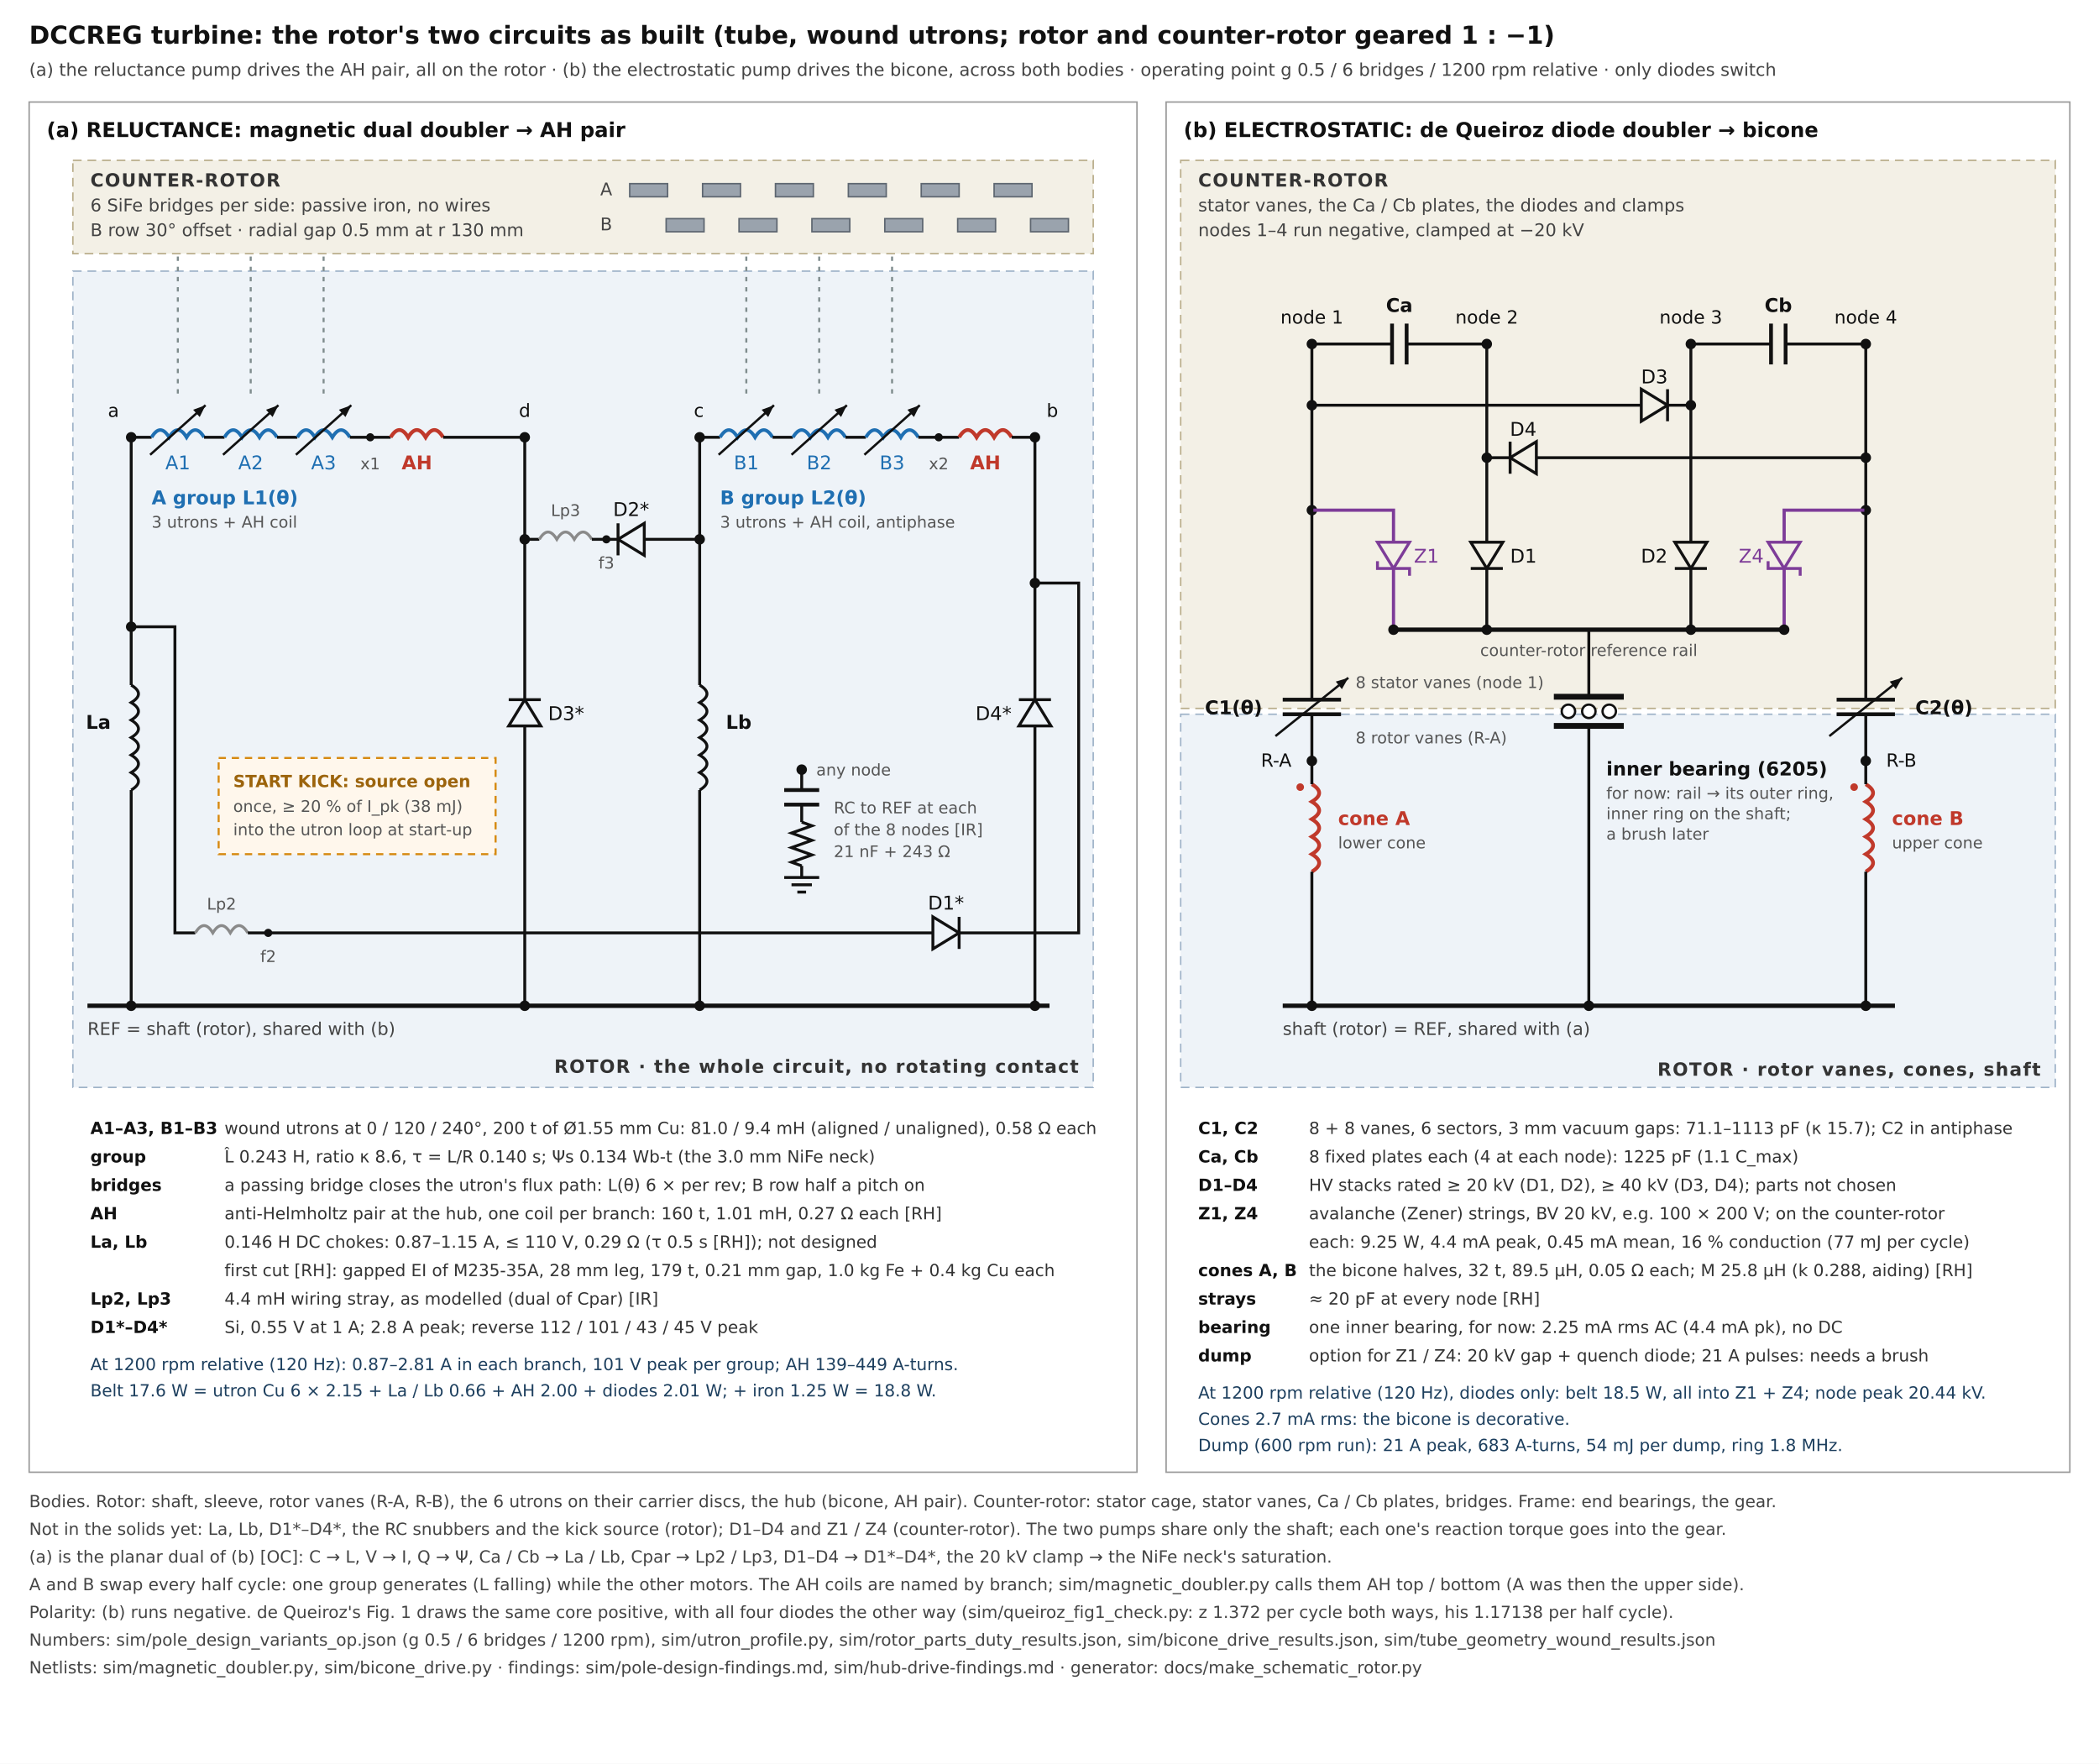
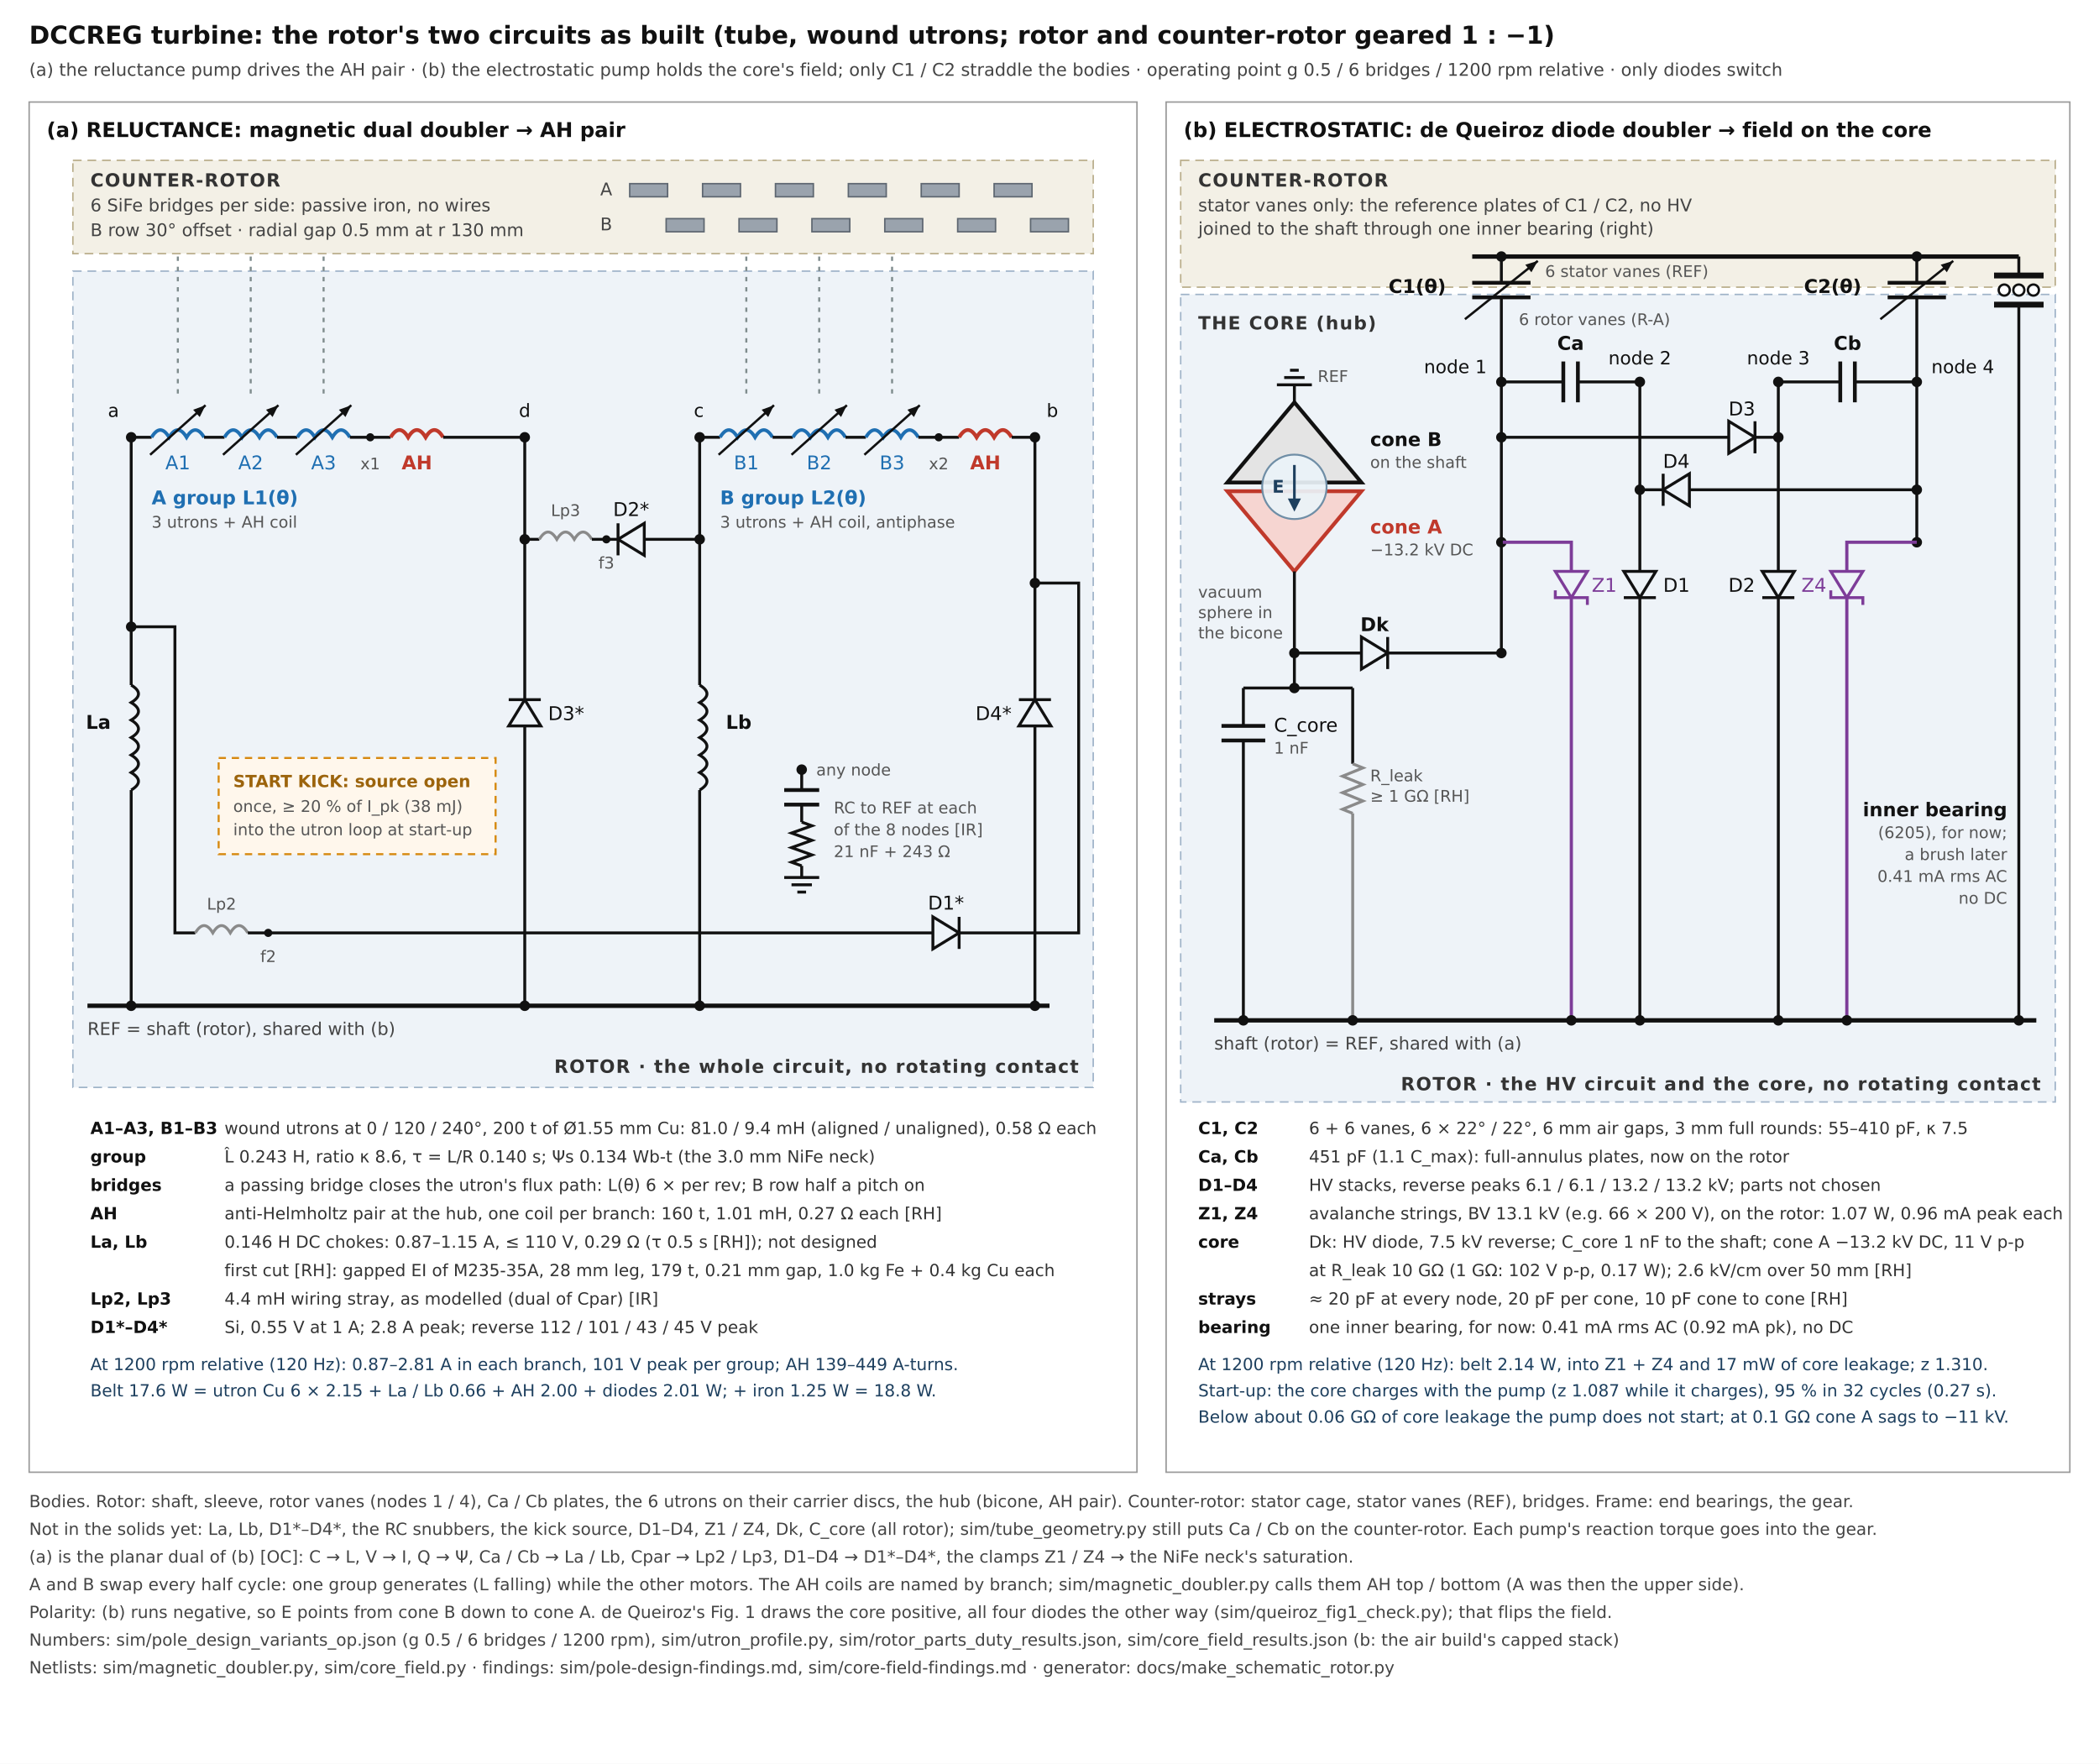
<svg xmlns="http://www.w3.org/2000/svg" viewBox="0 0 1440 1210" width="1440" height="1210" font-family="DejaVu Sans, Arial, sans-serif" font-size="13">
  <rect width="1440" height="1210" fill="#ffffff" />
  <style>
    .w{stroke:#111;stroke-width:2;fill:none} .ut{stroke:#1f6fb2;stroke-width:2.4;fill:none} .ah{stroke:#c0392b;stroke-width:2.6;fill:none}
    .st{stroke:#8a8a8a;stroke-width:2;fill:none} .lim{stroke:#7d3c98;stroke-width:2.2;fill:none}
    .zl{stroke:#7d3c98;stroke-width:2;fill:none} .va{stroke:#111;stroke-width:1.6}
    .pl{stroke:#111;stroke-width:2.6} .rail{stroke:#111;stroke-width:3} .mag{stroke:#7f8c8d;stroke-width:1.4;stroke-dasharray:3 4}
    .br{fill:#9aa3ad;stroke:#5d6670;stroke-width:1} .brush{fill:#444;stroke:#111;stroke-width:1}
    .ring{stroke:#111;stroke-width:4} .ball{fill:#fff;stroke:#111;stroke-width:1.6} .dot{fill:#111}
    .zone_cr{fill:#f3f0e6;stroke:#b9ad8a;stroke-width:1;stroke-dasharray:6 4} .zone_r{fill:#eef3f8;stroke:#9fb3c8;stroke-width:1;stroke-dasharray:6 4}
    .kick{fill:#fff7ec;stroke:#d68910;stroke-width:1.4;stroke-dasharray:5 4} .frame{fill:none;stroke:#999;stroke-width:1}
    .t{fill:#111} .tu{fill:#1f6fb2} .ta{fill:#c0392b} .tl{fill:#7d3c98} .nd{fill:#111;font-size:12.5px}
    .m{fill:#444;font-size:12px} .ms{fill:#555;font-size:11px} .zh{fill:#333;font-size:12.5px;font-weight:bold;letter-spacing:0.06em}
    .tk{fill:#111;font-size:11.5px;font-weight:bold} .tk2{fill:#9c640c;font-size:11.5px;font-weight:bold} .tv{fill:#333;font-size:11.5px}
    .op{fill:#1d3f5e;font-size:11.5px} .h{font-size:17px;font-weight:bold;fill:#111} .h2{font-size:14px;font-weight:bold;fill:#111}
-     .n{fill:#444;font-size:11.5px}
+     .n{fill:#444;font-size:11.5px} .te{fill:#1d3f5e;font-size:12px;font-weight:bold} .ef{stroke:#1d3f5e;stroke-width:1.8}
+     .cone_a{fill:#f6d5d1;stroke:#c0392b;stroke-width:2.6} .cone_b{fill:#e4e4e4;stroke:#111;stroke-width:2.6}
+     .glass{fill:#eaf3f8;fill-opacity:0.92;stroke:#6f8ea6;stroke-width:1.3}
  </style>
  <text x="20.0" y="30.0" class="h" text-anchor="start">DCCREG turbine: the rotor's two circuits as built (tube, wound utrons; rotor and counter-rotor geared 1 : −1)</text>
-   <text x="20.0" y="52.0" class="m" text-anchor="start">(a) the reluctance pump drives the AH pair, all on the rotor · (b) the electrostatic pump drives the bicone, across both bodies · operating point g 0.5 / 6 bridges / 1200 rpm relative · only diodes switch</text>
+   <text x="20.0" y="52.0" class="m" text-anchor="start">(a) the reluctance pump drives the AH pair · (b) the electrostatic pump holds the core's field; only C1 / C2 straddle the bodies · operating point g 0.5 / 6 bridges / 1200 rpm relative · only diodes switch</text>
  <rect x="20.0" y="70.0" width="760.0" height="940.0" class="frame" />
  <text x="32.0" y="94.0" class="h2" text-anchor="start">(a) RELUCTANCE: magnetic dual doubler → AH pair</text>
  <rect x="800.0" y="70.0" width="620.0" height="940.0" class="frame" />
-   <text x="812.0" y="94.0" class="h2" text-anchor="start">(b) ELECTROSTATIC: de Queiroz diode doubler → bicone</text>
+   <text x="812.0" y="94.0" class="h2" text-anchor="start">(b) ELECTROSTATIC: de Queiroz diode doubler → field on the core</text>
  <rect x="50.0" y="110.0" width="700.0" height="64.0" class="zone_cr" />
  <text x="62.0" y="128.0" class="zh" text-anchor="start">COUNTER-ROTOR</text>
  <text x="62.0" y="145.0" class="m" text-anchor="start">6 SiFe bridges per side: passive iron, no wires</text>
  <text x="62.0" y="162.0" class="m" text-anchor="start">B row 30° offset · radial gap 0.5 mm at r 130 mm</text>
  <rect x="432.0" y="126" width="26" height="9" class="br" />
  <rect x="457.0" y="150" width="26" height="9" class="br" />
  <rect x="482.0" y="126" width="26" height="9" class="br" />
  <rect x="507.0" y="150" width="26" height="9" class="br" />
  <rect x="532.0" y="126" width="26" height="9" class="br" />
  <rect x="557.0" y="150" width="26" height="9" class="br" />
  <rect x="582.0" y="126" width="26" height="9" class="br" />
  <rect x="607.0" y="150" width="26" height="9" class="br" />
  <rect x="632.0" y="126" width="26" height="9" class="br" />
  <rect x="657.0" y="150" width="26" height="9" class="br" />
  <rect x="682.0" y="126" width="26" height="9" class="br" />
  <rect x="707.0" y="150" width="26" height="9" class="br" />
  <text x="420.0" y="134.0" class="m" text-anchor="end">A</text>
  <text x="420.0" y="158.0" class="m" text-anchor="end">B</text>
  <rect x="50.0" y="186.0" width="700.0" height="560.0" class="zone_r" />
  <text x="740.0" y="736.0" class="zh" text-anchor="end">ROTOR · the whole circuit, no rotating contact</text>
  <circle cx="90.0" cy="300.0" r="3.6" class="dot" />
  <text x="74.0" y="286.0" class="nd" text-anchor="start">a</text>
  <circle cx="360.0" cy="300.0" r="3.6" class="dot" />
  <text x="356.0" y="286.0" class="nd" text-anchor="start">d</text>
  <circle cx="480.0" cy="300.0" r="3.6" class="dot" />
  <text x="476.0" y="286.0" class="nd" text-anchor="start">c</text>
  <circle cx="710.0" cy="300.0" r="3.6" class="dot" />
  <text x="718.0" y="286.0" class="nd" text-anchor="start">b</text>
  <line x1="90.0" y1="300.0" x2="104.0" y2="300.0" class="w" />
  <path d="M104.0 300.0 q6 -10 12 0 q6 -10 12 0 q6 -10 12 0" class="ut" />
  <line x1="103.0" y1="312.0" x2="141.0" y2="278.0" class="va" />
  <polygon points="141.0,278.0 137.0,286.1 132.5,281.1" fill="#111" />
  <line x1="122.0" y1="176.0" x2="122.0" y2="274.0" class="mag" />
  <text x="122.0" y="322.0" class="tu" text-anchor="middle">A1</text>
  <line x1="140.0" y1="300.0" x2="154.0" y2="300.0" class="w" />
  <path d="M154.0 300.0 q6 -10 12 0 q6 -10 12 0 q6 -10 12 0" class="ut" />
  <line x1="153.0" y1="312.0" x2="191.0" y2="278.0" class="va" />
  <polygon points="191.0,278.0 187.0,286.1 182.5,281.1" fill="#111" />
  <line x1="172.0" y1="176.0" x2="172.0" y2="274.0" class="mag" />
  <text x="172.0" y="322.0" class="tu" text-anchor="middle">A2</text>
  <line x1="190.0" y1="300.0" x2="204.0" y2="300.0" class="w" />
  <path d="M204.0 300.0 q6 -10 12 0 q6 -10 12 0 q6 -10 12 0" class="ut" />
  <line x1="203.0" y1="312.0" x2="241.0" y2="278.0" class="va" />
  <polygon points="241.0,278.0 237.0,286.1 232.5,281.1" fill="#111" />
  <line x1="222.0" y1="176.0" x2="222.0" y2="274.0" class="mag" />
  <text x="222.0" y="322.0" class="tu" text-anchor="middle">A3</text>
  <line x1="240.0" y1="300.0" x2="254.0" y2="300.0" class="w" />
  <circle cx="254.0" cy="300.0" r="2.8" class="dot" />
  <text x="254.0" y="322.0" class="ms" text-anchor="middle">x1</text>
  <line x1="254.0" y1="300.0" x2="268.0" y2="300.0" class="w" />
  <path d="M268.0 300.0 q6 -10 12 0 q6 -10 12 0 q6 -10 12 0" class="ah" />
  <text x="286.0" y="322.0" class="ta" text-anchor="middle" font-weight="bold">AH</text>
  <line x1="304.0" y1="300.0" x2="360.0" y2="300.0" class="w" />
  <text x="104.0" y="346.0" class="tu" text-anchor="start" font-weight="bold">A group  L1(θ)</text>
  <text x="104.0" y="362.0" class="ms" text-anchor="start">3 utrons + AH coil</text>
  <line x1="480.0" y1="300.0" x2="494.0" y2="300.0" class="w" />
  <path d="M494.0 300.0 q6 -10 12 0 q6 -10 12 0 q6 -10 12 0" class="ut" />
  <line x1="493.0" y1="312.0" x2="531.0" y2="278.0" class="va" />
  <polygon points="531.0,278.0 527.0,286.1 522.5,281.1" fill="#111" />
  <line x1="512.0" y1="176.0" x2="512.0" y2="274.0" class="mag" />
  <text x="512.0" y="322.0" class="tu" text-anchor="middle">B1</text>
  <line x1="530.0" y1="300.0" x2="544.0" y2="300.0" class="w" />
  <path d="M544.0 300.0 q6 -10 12 0 q6 -10 12 0 q6 -10 12 0" class="ut" />
  <line x1="543.0" y1="312.0" x2="581.0" y2="278.0" class="va" />
  <polygon points="581.0,278.0 577.0,286.1 572.5,281.1" fill="#111" />
  <line x1="562.0" y1="176.0" x2="562.0" y2="274.0" class="mag" />
  <text x="562.0" y="322.0" class="tu" text-anchor="middle">B2</text>
  <line x1="580.0" y1="300.0" x2="594.0" y2="300.0" class="w" />
  <path d="M594.0 300.0 q6 -10 12 0 q6 -10 12 0 q6 -10 12 0" class="ut" />
  <line x1="593.0" y1="312.0" x2="631.0" y2="278.0" class="va" />
  <polygon points="631.0,278.0 627.0,286.1 622.5,281.1" fill="#111" />
  <line x1="612.0" y1="176.0" x2="612.0" y2="274.0" class="mag" />
  <text x="612.0" y="322.0" class="tu" text-anchor="middle">B3</text>
  <line x1="630.0" y1="300.0" x2="644.0" y2="300.0" class="w" />
  <circle cx="644.0" cy="300.0" r="2.8" class="dot" />
  <text x="644.0" y="322.0" class="ms" text-anchor="middle">x2</text>
  <line x1="644.0" y1="300.0" x2="658.0" y2="300.0" class="w" />
  <path d="M658.0 300.0 q6 -10 12 0 q6 -10 12 0 q6 -10 12 0" class="ah" />
  <text x="676.0" y="322.0" class="ta" text-anchor="middle" font-weight="bold">AH</text>
  <line x1="694.0" y1="300.0" x2="710.0" y2="300.0" class="w" />
  <text x="494.0" y="346.0" class="tu" text-anchor="start" font-weight="bold">B group  L2(θ)</text>
  <text x="494.0" y="362.0" class="ms" text-anchor="start">3 utrons + AH coil, antiphase</text>
  <line x1="90.0" y1="300.0" x2="90.0" y2="470.0" class="w" />
  <path d="M90.0 470.0 q10 6 0 12 q10 6 0 12 q10 6 0 12 q10 6 0 12 q10 6 0 12 q10 6 0 12" class="w" />
  <line x1="90.0" y1="542.0" x2="90.0" y2="690.0" class="w" />
  <text x="76.0" y="500.0" class="t" text-anchor="end" font-weight="bold">La</text>
  <line x1="480.0" y1="300.0" x2="480.0" y2="470.0" class="w" />
  <path d="M480.0 470.0 q10 6 0 12 q10 6 0 12 q10 6 0 12 q10 6 0 12 q10 6 0 12 q10 6 0 12" class="w" />
  <line x1="480.0" y1="542.0" x2="480.0" y2="690.0" class="w" />
  <text x="498.0" y="500.0" class="t" text-anchor="start" font-weight="bold">Lb</text>
  <line x1="360.0" y1="300.0" x2="360.0" y2="480.0" class="w" />
  <polygon points="371.0,498.0 349.0,498.0 360.0,480.0" fill="none" stroke="#111" stroke-width="2" />
  <line x1="371.0" y1="480.0" x2="349.0" y2="480.0" stroke="#111" stroke-width="2" />
  <line x1="360.0" y1="498.0" x2="360.0" y2="690.0" class="w" />
  <text x="376.0" y="494.0" class="t" text-anchor="start">D3*</text>
  <line x1="710.0" y1="300.0" x2="710.0" y2="480.0" class="w" />
  <polygon points="721.0,498.0 699.0,498.0 710.0,480.0" fill="none" stroke="#111" stroke-width="2" />
  <line x1="721.0" y1="480.0" x2="699.0" y2="480.0" stroke="#111" stroke-width="2" />
  <line x1="710.0" y1="498.0" x2="710.0" y2="690.0" class="w" />
  <text x="694.0" y="494.0" class="t" text-anchor="end">D4*</text>
  <circle cx="360.0" cy="370.0" r="3.6" class="dot" />
  <line x1="360.0" y1="370.0" x2="370.0" y2="370.0" class="w" />
  <path d="M370.0 370.0 q6 -10 12 0 q6 -10 12 0 q6 -10 12 0" class="st" />
  <line x1="406.0" y1="370.0" x2="416.0" y2="370.0" class="w" />
  <circle cx="416.0" cy="370.0" r="2.8" class="dot" />
  <text x="416.0" y="390.0" class="ms" text-anchor="middle">f3</text>
  <line x1="416.0" y1="370.0" x2="424.0" y2="370.0" class="w" />
  <polygon points="442.0,359.0 442.0,381.0 424.0,370.0" fill="none" stroke="#111" stroke-width="2" />
  <line x1="424.0" y1="359.0" x2="424.0" y2="381.0" stroke="#111" stroke-width="2" />
  <line x1="442.0" y1="370.0" x2="480.0" y2="370.0" class="w" />
  <circle cx="480.0" cy="370.0" r="3.6" class="dot" />
  <text x="388.0" y="354.0" class="ms" text-anchor="middle">Lp3</text>
  <text x="433.0" y="354.0" class="t" text-anchor="middle">D2*</text>
  <circle cx="90.0" cy="430.0" r="3.6" class="dot" />
  <polyline points="90.0,430.0 120.0,430.0 120.0,640.0 134.0,640.0" class="w" />
  <path d="M134.0 640.0 q6 -10 12 0 q6 -10 12 0 q6 -10 12 0" class="st" />
  <line x1="170.0" y1="640.0" x2="184.0" y2="640.0" class="w" />
  <circle cx="184.0" cy="640.0" r="2.8" class="dot" />
  <text x="184.0" y="660.0" class="ms" text-anchor="middle">f2</text>
  <text x="152.0" y="624.0" class="ms" text-anchor="middle">Lp2</text>
  <line x1="184.0" y1="640.0" x2="640.0" y2="640.0" class="w" />
  <polygon points="640.0,651.0 640.0,629.0 658.0,640.0" fill="none" stroke="#111" stroke-width="2" />
  <line x1="658.0" y1="651.0" x2="658.0" y2="629.0" stroke="#111" stroke-width="2" />
  <text x="649.0" y="624.0" class="t" text-anchor="middle">D1*</text>
  <polyline points="658.0,640.0 740.0,640.0 740.0,400.0 710.0,400.0" class="w" />
  <circle cx="710.0" cy="400.0" r="3.6" class="dot" />
  <line x1="60.0" y1="690.0" x2="720.0" y2="690.0" class="rail" />
  <circle cx="90.0" cy="690.0" r="3.6" class="dot" />
  <circle cx="360.0" cy="690.0" r="3.6" class="dot" />
  <circle cx="480.0" cy="690.0" r="3.6" class="dot" />
  <circle cx="710.0" cy="690.0" r="3.6" class="dot" />
  <text x="60.0" y="710.0" class="m" text-anchor="start">REF = shaft (rotor), shared with (b)</text>
  <rect x="150.0" y="520.0" width="190.0" height="66.0" class="kick" />
  <text x="160.0" y="540.0" class="tk2" text-anchor="start">START KICK: source open</text>
  <text x="160.0" y="557.0" class="ms" text-anchor="start">once, ≥ 20 % of I_pk (38 mJ)</text>
  <text x="160.0" y="573.0" class="ms" text-anchor="start">into the utron loop at start-up</text>
  <circle cx="550.0" cy="528.0" r="3.6" class="dot" />
  <text x="560.0" y="532.0" class="ms" text-anchor="start">any node</text>
  <line x1="550.0" y1="528.0" x2="550.0" y2="542.0" class="w" />
  <line x1="538.0" y1="542.0" x2="562.0" y2="542.0" class="pl" />
  <line x1="538.0" y1="552.0" x2="562.0" y2="552.0" class="pl" />
  <line x1="550.0" y1="552.0" x2="550.0" y2="564.0" class="w" />
  <polyline points="550.0,564.0 557.0,566.5 543.0,571.5 557.0,576.5 543.0,581.5 557.0,586.5 543.0,591.5 550.0,594.0" class="w" />
  <line x1="550.0" y1="594.0" x2="550.0" y2="602.0" class="w" />
  <line x1="538.0" y1="602.0" x2="562.0" y2="602.0" class="w" />
  <line x1="543.0" y1="607.0" x2="557.0" y2="607.0" class="w" />
  <line x1="547.0" y1="612.0" x2="553.0" y2="612.0" class="w" />
  <text x="572.0" y="558.0" class="ms" text-anchor="start">RC to REF at each</text>
  <text x="572.0" y="573.0" class="ms" text-anchor="start">of the 8 nodes [IR]</text>
  <text x="572.0" y="588.0" class="ms" text-anchor="start">21 nF + 243 Ω</text>
-   <rect x="810.0" y="110.0" width="600.0" height="376.0" class="zone_cr" />
+   <rect x="810.0" y="110.0" width="600.0" height="87.0" class="zone_cr" />
  <text x="822.0" y="128.0" class="zh" text-anchor="start">COUNTER-ROTOR</text>
-   <text x="822.0" y="145.0" class="m" text-anchor="start">stator vanes, the Ca / Cb plates, the diodes and clamps</text>
-   <text x="822.0" y="162.0" class="m" text-anchor="start">nodes 1–4 run negative, clamped at −20 kV</text>
-   <rect x="810.0" y="490.0" width="600.0" height="256.0" class="zone_r" />
-   <text x="1400.0" y="738.0" class="zh" text-anchor="end">ROTOR · rotor vanes, cones, shaft</text>
-   <circle cx="900.0" cy="236.0" r="3.6" class="dot" />
-   <text x="900.0" y="222.0" class="nd" text-anchor="middle">node 1</text>
-   <circle cx="1020.0" cy="236.0" r="3.6" class="dot" />
-   <text x="1020.0" y="222.0" class="nd" text-anchor="middle">node 2</text>
-   <circle cx="1160.0" cy="236.0" r="3.6" class="dot" />
-   <text x="1160.0" y="222.0" class="nd" text-anchor="middle">node 3</text>
-   <circle cx="1280.0" cy="236.0" r="3.6" class="dot" />
-   <text x="1280.0" y="222.0" class="nd" text-anchor="middle">node 4</text>
-   <line x1="900.0" y1="236.0" x2="955.0" y2="236.0" class="w" />
-   <line x1="955.0" y1="222.0" x2="955.0" y2="250.0" class="pl" />
-   <line x1="965.0" y1="222.0" x2="965.0" y2="250.0" class="pl" />
-   <line x1="965.0" y1="236.0" x2="1020.0" y2="236.0" class="w" />
-   <text x="960.0" y="214.0" class="t" text-anchor="middle" font-weight="bold">Ca</text>
-   <line x1="1160.0" y1="236.0" x2="1215.0" y2="236.0" class="w" />
-   <line x1="1215.0" y1="222.0" x2="1215.0" y2="250.0" class="pl" />
-   <line x1="1225.0" y1="222.0" x2="1225.0" y2="250.0" class="pl" />
-   <line x1="1225.0" y1="236.0" x2="1280.0" y2="236.0" class="w" />
-   <text x="1220.0" y="214.0" class="t" text-anchor="middle" font-weight="bold">Cb</text>
-   <circle cx="900.0" cy="278.0" r="3.6" class="dot" />
-   <line x1="900.0" y1="278.0" x2="1126.0" y2="278.0" class="w" />
-   <polygon points="1126.0,289.0 1126.0,267.0 1144.0,278.0" fill="none" stroke="#111" stroke-width="2" />
-   <line x1="1144.0" y1="289.0" x2="1144.0" y2="267.0" stroke="#111" stroke-width="2" />
-   <line x1="1144.0" y1="278.0" x2="1160.0" y2="278.0" class="w" />
-   <circle cx="1160.0" cy="278.0" r="3.6" class="dot" />
-   <text x="1135.0" y="263.0" class="t" text-anchor="middle">D3</text>
-   <circle cx="1280.0" cy="314.0" r="3.6" class="dot" />
-   <line x1="1280.0" y1="314.0" x2="1054.0" y2="314.0" class="w" />
-   <polygon points="1054.0,303.0 1054.0,325.0 1036.0,314.0" fill="none" stroke="#111" stroke-width="2" />
-   <line x1="1036.0" y1="303.0" x2="1036.0" y2="325.0" stroke="#111" stroke-width="2" />
-   <line x1="1036.0" y1="314.0" x2="1020.0" y2="314.0" class="w" />
-   <circle cx="1020.0" cy="314.0" r="3.6" class="dot" />
-   <text x="1045.0" y="299.0" class="t" text-anchor="middle">D4</text>
-   <line x1="1020.0" y1="236.0" x2="1020.0" y2="372.0" class="w" />
-   <polygon points="1009.0,372.0 1031.0,372.0 1020.0,390.0" fill="none" stroke="#111" stroke-width="2" />
-   <line x1="1009.0" y1="390.0" x2="1031.0" y2="390.0" stroke="#111" stroke-width="2" />
-   <line x1="1020.0" y1="390.0" x2="1020.0" y2="432.0" class="w" />
-   <text x="1036.0" y="386.0" class="t" text-anchor="start">D1</text>
-   <line x1="1160.0" y1="236.0" x2="1160.0" y2="372.0" class="w" />
-   <polygon points="1149.0,372.0 1171.0,372.0 1160.0,390.0" fill="none" stroke="#111" stroke-width="2" />
-   <line x1="1149.0" y1="390.0" x2="1171.0" y2="390.0" stroke="#111" stroke-width="2" />
-   <line x1="1160.0" y1="390.0" x2="1160.0" y2="432.0" class="w" />
-   <text x="1144.0" y="386.0" class="t" text-anchor="end">D2</text>
-   <circle cx="900.0" cy="350.0" r="3.6" class="dot" />
-   <polyline points="900.0,350.0 956.0,350.0 956.0,372.0" class="lim" />
-   <polygon points="945.0,372.0 967.0,372.0 956.0,390.0" fill="none" stroke="#7d3c98" stroke-width="2" />
-   <polyline points="945.0,385.0 945.0,390.0 967.0,390.0 967.0,395.0" class="zl" />
-   <line x1="956.0" y1="390.0" x2="956.0" y2="432.0" class="lim" />
-   <text x="970.0" y="386.0" class="tl" text-anchor="start">Z1</text>
-   <circle cx="1280.0" cy="350.0" r="3.6" class="dot" />
-   <polyline points="1280.0,350.0 1224.0,350.0 1224.0,372.0" class="lim" />
-   <polygon points="1213.0,372.0 1235.0,372.0 1224.0,390.0" fill="none" stroke="#7d3c98" stroke-width="2" />
-   <polyline points="1213.0,385.0 1213.0,390.0 1235.0,390.0 1235.0,395.0" class="zl" />
-   <line x1="1224.0" y1="390.0" x2="1224.0" y2="432.0" class="lim" />
-   <text x="1210.0" y="386.0" class="tl" text-anchor="end">Z4</text>
-   <line x1="956.0" y1="432.0" x2="1224.0" y2="432.0" class="rail" />
-   <circle cx="956.0" cy="432.0" r="3.6" class="dot" />
-   <circle cx="1020.0" cy="432.0" r="3.6" class="dot" />
-   <circle cx="1160.0" cy="432.0" r="3.6" class="dot" />
-   <circle cx="1224.0" cy="432.0" r="3.6" class="dot" />
-   <text x="1090.0" y="450.0" class="ms" text-anchor="middle">counter-rotor reference rail</text>
-   <line x1="900.0" y1="236.0" x2="900.0" y2="480.0" class="w" />
-   <line x1="880.0" y1="480.0" x2="920.0" y2="480.0" class="pl" />
-   <line x1="880.0" y1="490.0" x2="920.0" y2="490.0" class="pl" />
-   <line x1="875.0" y1="505.0" x2="925.0" y2="465.0" class="va" />
-   <polygon points="925.0,465.0 920.6,472.8 916.4,467.6" fill="#111" />
-   <line x1="900.0" y1="490.0" x2="900.0" y2="522.0" class="w" />
-   <circle cx="900.0" cy="522.0" r="3.6" class="dot" />
-   <text x="886.0" y="526.0" class="nd" text-anchor="end">R-A</text>
-   <path d="M900.0 538.0 q10 6 0 12 q10 6 0 12 q10 6 0 12 q10 6 0 12 q10 6 0 12" class="ah" />
-   <line x1="900.0" y1="522.0" x2="900.0" y2="538.0" class="w" />
-   <line x1="900.0" y1="598.0" x2="900.0" y2="690.0" class="w" />
-   <text x="918.0" y="566.0" class="ta" text-anchor="start" font-weight="bold">cone A</text>
-   <text x="918.0" y="582.0" class="ms" text-anchor="start">lower cone</text>
-   <circle cx="892.0" cy="540.0" r="2.6" fill="#c0392b" />
-   <text x="866.0" y="490.0" class="t" text-anchor="end" font-weight="bold">C1(θ)</text>
-   <line x1="1280.0" y1="236.0" x2="1280.0" y2="480.0" class="w" />
-   <line x1="1260.0" y1="480.0" x2="1300.0" y2="480.0" class="pl" />
-   <line x1="1260.0" y1="490.0" x2="1300.0" y2="490.0" class="pl" />
-   <line x1="1255.0" y1="505.0" x2="1305.0" y2="465.0" class="va" />
-   <polygon points="1305.0,465.0 1300.6,472.8 1296.4,467.6" fill="#111" />
-   <line x1="1280.0" y1="490.0" x2="1280.0" y2="522.0" class="w" />
-   <circle cx="1280.0" cy="522.0" r="3.6" class="dot" />
-   <text x="1294.0" y="526.0" class="nd" text-anchor="start">R-B</text>
-   <path d="M1280.0 538.0 q10 6 0 12 q10 6 0 12 q10 6 0 12 q10 6 0 12 q10 6 0 12" class="ah" />
-   <line x1="1280.0" y1="522.0" x2="1280.0" y2="538.0" class="w" />
-   <line x1="1280.0" y1="598.0" x2="1280.0" y2="690.0" class="w" />
-   <text x="1298.0" y="566.0" class="ta" text-anchor="start" font-weight="bold">cone B</text>
-   <text x="1298.0" y="582.0" class="ms" text-anchor="start">upper cone</text>
-   <circle cx="1272.0" cy="540.0" r="2.6" fill="#c0392b" />
-   <text x="1314.0" y="490.0" class="t" text-anchor="start" font-weight="bold">C2(θ)</text>
-   <text x="930.0" y="472.0" class="ms" text-anchor="start">8 stator vanes (node 1)</text>
-   <text x="930.0" y="510.0" class="ms" text-anchor="start">8 rotor vanes (R-A)</text>
-   <line x1="1090.0" y1="432.0" x2="1090.0" y2="478.0" class="w" />
-   <line x1="1066.0" y1="478.0" x2="1114.0" y2="478.0" class="ring" />
-   <line x1="1066.0" y1="498.0" x2="1114.0" y2="498.0" class="ring" />
-   <circle cx="1076.0" cy="488.0" r="4.6" class="ball" />
-   <circle cx="1090.0" cy="488.0" r="4.6" class="ball" />
-   <circle cx="1104.0" cy="488.0" r="4.6" class="ball" />
-   <line x1="1090.0" y1="498.0" x2="1090.0" y2="690.0" class="w" />
-   <text x="1102.0" y="532.0" class="t" text-anchor="start" font-weight="bold">inner bearing (6205)</text>
-   <text x="1102.0" y="548.0" class="ms" text-anchor="start">for now: rail → its outer ring,</text>
-   <text x="1102.0" y="562.0" class="ms" text-anchor="start">inner ring on the shaft;</text>
-   <text x="1102.0" y="576.0" class="ms" text-anchor="start">a brush later</text>
-   <line x1="880.0" y1="690.0" x2="1300.0" y2="690.0" class="rail" />
-   <circle cx="900.0" cy="690.0" r="3.6" class="dot" />
-   <circle cx="1090.0" cy="690.0" r="3.6" class="dot" />
-   <circle cx="1280.0" cy="690.0" r="3.6" class="dot" />
-   <text x="880.0" y="710.0" class="m" text-anchor="start">shaft (rotor) = REF, shared with (a)</text>
+   <text x="822.0" y="145.0" class="m" text-anchor="start">stator vanes only: the reference plates of C1 / C2, no HV</text>
+   <text x="822.0" y="161.0" class="m" text-anchor="start">joined to the shaft through one inner bearing (right)</text>
+   <rect x="810.0" y="202.0" width="600.0" height="554.0" class="zone_r" />
+   <text x="1400.0" y="748.0" class="zh" text-anchor="end">ROTOR · the HV circuit and the core, no rotating contact</text>
+   <line x1="1010.0" y1="176.0" x2="1385.0" y2="176.0" class="rail" />
+   <circle cx="1030.0" cy="176.0" r="3.6" class="dot" />
+   <line x1="1030.0" y1="176.0" x2="1030.0" y2="194.0" class="w" />
+   <line x1="1010.0" y1="194.0" x2="1050.0" y2="194.0" class="pl" />
+   <line x1="1010.0" y1="204.0" x2="1050.0" y2="204.0" class="pl" />
+   <line x1="1005.0" y1="219.0" x2="1055.0" y2="179.0" class="va" />
+   <polygon points="1055.0,179.0 1050.6,186.8 1046.4,181.6" fill="#111" />
+   <line x1="1030.0" y1="204.0" x2="1030.0" y2="262.0" class="w" />
+   <text x="992.0" y="201.0" class="t" text-anchor="end" font-weight="bold">C1(θ)</text>
+   <circle cx="1315.0" cy="176.0" r="3.6" class="dot" />
+   <line x1="1315.0" y1="176.0" x2="1315.0" y2="194.0" class="w" />
+   <line x1="1295.0" y1="194.0" x2="1335.0" y2="194.0" class="pl" />
+   <line x1="1295.0" y1="204.0" x2="1335.0" y2="204.0" class="pl" />
+   <line x1="1290.0" y1="219.0" x2="1340.0" y2="179.0" class="va" />
+   <polygon points="1340.0,179.0 1335.6,186.8 1331.4,181.6" fill="#111" />
+   <line x1="1315.0" y1="204.0" x2="1315.0" y2="262.0" class="w" />
+   <text x="1277.0" y="201.0" class="t" text-anchor="end" font-weight="bold">C2(θ)</text>
+   <text x="1060.0" y="190.0" class="ms" text-anchor="start">6 stator vanes (REF)</text>
+   <text x="1042.0" y="223.0" class="ms" text-anchor="start">6 rotor vanes (R-A)</text>
+   <circle cx="1030.0" cy="262.0" r="3.6" class="dot" />
+   <text x="1020.0" y="256.0" class="nd" text-anchor="end">node 1</text>
+   <circle cx="1125.0" cy="262.0" r="3.6" class="dot" />
+   <text x="1125.0" y="250.0" class="nd" text-anchor="middle">node 2</text>
+   <circle cx="1220.0" cy="262.0" r="3.6" class="dot" />
+   <text x="1220.0" y="250.0" class="nd" text-anchor="middle">node 3</text>
+   <circle cx="1315.0" cy="262.0" r="3.6" class="dot" />
+   <text x="1325.0" y="256.0" class="nd" text-anchor="start">node 4</text>
+   <line x1="1030.0" y1="262.0" x2="1072.5" y2="262.0" class="w" />
+   <line x1="1072.5" y1="248.0" x2="1072.5" y2="276.0" class="pl" />
+   <line x1="1082.5" y1="248.0" x2="1082.5" y2="276.0" class="pl" />
+   <line x1="1082.5" y1="262.0" x2="1125.0" y2="262.0" class="w" />
+   <text x="1077.5" y="240.0" class="t" text-anchor="middle" font-weight="bold">Ca</text>
+   <line x1="1220.0" y1="262.0" x2="1262.5" y2="262.0" class="w" />
+   <line x1="1262.5" y1="248.0" x2="1262.5" y2="276.0" class="pl" />
+   <line x1="1272.5" y1="248.0" x2="1272.5" y2="276.0" class="pl" />
+   <line x1="1272.5" y1="262.0" x2="1315.0" y2="262.0" class="w" />
+   <text x="1267.5" y="240.0" class="t" text-anchor="middle" font-weight="bold">Cb</text>
+   <circle cx="1030.0" cy="300.0" r="3.6" class="dot" />
+   <line x1="1030.0" y1="300.0" x2="1186.0" y2="300.0" class="w" />
+   <polygon points="1186.0,311.0 1186.0,289.0 1204.0,300.0" fill="none" stroke="#111" stroke-width="2" />
+   <line x1="1204.0" y1="311.0" x2="1204.0" y2="289.0" stroke="#111" stroke-width="2" />
+   <line x1="1204.0" y1="300.0" x2="1220.0" y2="300.0" class="w" />
+   <circle cx="1220.0" cy="300.0" r="3.6" class="dot" />
+   <text x="1195.0" y="285.0" class="t" text-anchor="middle">D3</text>
+   <line x1="1315.0" y1="262.0" x2="1315.0" y2="372.0" class="w" />
+   <circle cx="1315.0" cy="336.0" r="3.6" class="dot" />
+   <line x1="1315.0" y1="336.0" x2="1159.0" y2="336.0" class="w" />
+   <polygon points="1159.0,325.0 1159.0,347.0 1141.0,336.0" fill="none" stroke="#111" stroke-width="2" />
+   <line x1="1141.0" y1="325.0" x2="1141.0" y2="347.0" stroke="#111" stroke-width="2" />
+   <line x1="1141.0" y1="336.0" x2="1125.0" y2="336.0" class="w" />
+   <circle cx="1125.0" cy="336.0" r="3.6" class="dot" />
+   <text x="1150.0" y="321.0" class="t" text-anchor="middle">D4</text>
+   <line x1="1125.0" y1="262.0" x2="1125.0" y2="392.0" class="w" />
+   <polygon points="1114.0,392.0 1136.0,392.0 1125.0,410.0" fill="none" stroke="#111" stroke-width="2" />
+   <line x1="1114.0" y1="410.0" x2="1136.0" y2="410.0" stroke="#111" stroke-width="2" />
+   <line x1="1125.0" y1="410.0" x2="1125.0" y2="700.0" class="w" />
+   <text x="1141.0" y="406.0" class="t" text-anchor="start">D1</text>
+   <line x1="1220.0" y1="262.0" x2="1220.0" y2="392.0" class="w" />
+   <polygon points="1209.0,392.0 1231.0,392.0 1220.0,410.0" fill="none" stroke="#111" stroke-width="2" />
+   <line x1="1209.0" y1="410.0" x2="1231.0" y2="410.0" stroke="#111" stroke-width="2" />
+   <line x1="1220.0" y1="410.0" x2="1220.0" y2="700.0" class="w" />
+   <text x="1204.0" y="406.0" class="t" text-anchor="end">D2</text>
+   <circle cx="1030.0" cy="372.0" r="3.6" class="dot" />
+   <polyline points="1030.0,372.0 1078.0,372.0 1078.0,392.0" class="lim" />
+   <polygon points="1067.0,392.0 1089.0,392.0 1078.0,410.0" fill="none" stroke="#7d3c98" stroke-width="2" />
+   <polyline points="1067.0,405.0 1067.0,410.0 1089.0,410.0 1089.0,415.0" class="zl" />
+   <line x1="1078.0" y1="410.0" x2="1078.0" y2="700.0" class="lim" />
+   <text x="1092.0" y="406.0" class="tl" text-anchor="start">Z1</text>
+   <circle cx="1315.0" cy="372.0" r="3.6" class="dot" />
+   <polyline points="1315.0,372.0 1267.0,372.0 1267.0,392.0" class="lim" />
+   <polygon points="1256.0,392.0 1278.0,392.0 1267.0,410.0" fill="none" stroke="#7d3c98" stroke-width="2" />
+   <polyline points="1256.0,405.0 1256.0,410.0 1278.0,410.0 1278.0,415.0" class="zl" />
+   <line x1="1267.0" y1="410.0" x2="1267.0" y2="700.0" class="lim" />
+   <text x="1253.0" y="406.0" class="tl" text-anchor="end">Z4</text>
+   <line x1="1030.0" y1="262.0" x2="1030.0" y2="448.0" class="w" />
+   <circle cx="1030.0" cy="448.0" r="3.6" class="dot" />
+   <polygon points="842.0,337.0 934.0,337.0 888.0,392.0" class="cone_a" />
+   <polygon points="842.0,331.0 934.0,331.0 888.0,276.0" class="cone_b" />
+   <circle cx="888.0" cy="334.0" r="22.1" class="glass" />
+   <line x1="888.0" y1="319.0" x2="888.0" y2="347.0" class="ef" />
+   <polygon points="888.0,351.0 883.5,342.0 892.5,342.0" fill="#1d3f5e" />
+   <text x="881.0" y="338.0" class="te" text-anchor="end">E</text>
+   <line x1="888.0" y1="392.0" x2="888.0" y2="448.0" class="w" />
+   <circle cx="888.0" cy="448.0" r="3.6" class="dot" />
+   <line x1="888.0" y1="448.0" x2="934.0" y2="448.0" class="w" />
+   <polygon points="934.0,459.0 934.0,437.0 952.0,448.0" fill="none" stroke="#111" stroke-width="2" />
+   <line x1="952.0" y1="459.0" x2="952.0" y2="437.0" stroke="#111" stroke-width="2" />
+   <line x1="952.0" y1="448.0" x2="1030.0" y2="448.0" class="w" />
+   <text x="943.0" y="433.0" class="t" text-anchor="middle" font-weight="bold">Dk</text>
+   <line x1="888.0" y1="276.0" x2="888.0" y2="264.0" class="w" />
+   <line x1="876.0" y1="264.0" x2="900.0" y2="264.0" class="w" />
+   <line x1="881.0" y1="259.0" x2="895.0" y2="259.0" class="w" />
+   <line x1="885.0" y1="254.0" x2="891.0" y2="254.0" class="w" />
+   <text x="904.0" y="262.0" class="ms" text-anchor="start">REF</text>
+   <text x="940.0" y="306.0" class="t" text-anchor="start" font-weight="bold">cone B</text>
+   <text x="940.0" y="321.0" class="ms" text-anchor="start">on the shaft</text>
+   <text x="940.0" y="366.0" class="ta" text-anchor="start" font-weight="bold">cone A</text>
+   <text x="940.0" y="381.0" class="ms" text-anchor="start">−13.2 kV DC</text>
+   <text x="822.0" y="226.0" class="zh" text-anchor="start">THE CORE (hub)</text>
+   <text x="822.0" y="410.0" class="ms" text-anchor="start">vacuum</text>
+   <text x="822.0" y="424.0" class="ms" text-anchor="start">sphere in</text>
+   <text x="822.0" y="438.0" class="ms" text-anchor="start">the bicone</text>
+   <line x1="888.0" y1="448.0" x2="888.0" y2="472.0" class="w" />
+   <circle cx="888.0" cy="472.0" r="3.6" class="dot" />
+   <line x1="853.0" y1="472.0" x2="928.0" y2="472.0" class="w" />
+   <line x1="853.0" y1="472.0" x2="853.0" y2="498.0" class="w" />
+   <line x1="838.0" y1="498.0" x2="868.0" y2="498.0" class="pl" />
+   <line x1="838.0" y1="508.0" x2="868.0" y2="508.0" class="pl" />
+   <line x1="853.0" y1="508.0" x2="853.0" y2="700.0" class="w" />
+   <text x="874.0" y="502.0" class="t" text-anchor="start">C_core</text>
+   <text x="874.0" y="517.0" class="ms" text-anchor="start">1 nF</text>
+   <line x1="928.0" y1="472.0" x2="928.0" y2="524.0" class="w" />
+   <polyline points="928.0,524.0 935.0,526.8 921.0,532.5 935.0,538.2 921.0,543.8 935.0,549.5 921.0,555.2 928.0,558.0" class="st" />
+   <line x1="928.0" y1="558.0" x2="928.0" y2="700.0" class="st" />
+   <text x="940.0" y="536.0" class="ms" text-anchor="start">R_leak</text>
+   <text x="940.0" y="550.0" class="ms" text-anchor="start">≥ 1 GΩ [RH]</text>
+   <line x1="1385.0" y1="176.0" x2="1385.0" y2="189.0" class="w" />
+   <line x1="1368.0" y1="189.0" x2="1402.0" y2="189.0" class="ring" />
+   <line x1="1368.0" y1="209.0" x2="1402.0" y2="209.0" class="ring" />
+   <circle cx="1375.0" cy="199.0" r="3.8" class="ball" />
+   <circle cx="1385.0" cy="199.0" r="3.8" class="ball" />
+   <circle cx="1395.0" cy="199.0" r="3.8" class="ball" />
+   <line x1="1385.0" y1="209.0" x2="1385.0" y2="700.0" class="w" />
+   <text x="1377.0" y="560.0" class="t" text-anchor="end" font-weight="bold">inner bearing</text>
+   <text x="1377.0" y="575.0" class="ms" text-anchor="end">(6205), for now;</text>
+   <text x="1377.0" y="590.0" class="ms" text-anchor="end">a brush later</text>
+   <text x="1377.0" y="605.0" class="ms" text-anchor="end">0.41 mA rms AC</text>
+   <text x="1377.0" y="620.0" class="ms" text-anchor="end">no DC</text>
+   <line x1="833.0" y1="700.0" x2="1397.0" y2="700.0" class="rail" />
+   <circle cx="853.0" cy="700.0" r="3.6" class="dot" />
+   <circle cx="928.0" cy="700.0" r="3.6" class="dot" />
+   <circle cx="1078.0" cy="700.0" r="3.6" class="dot" />
+   <circle cx="1125.0" cy="700.0" r="3.6" class="dot" />
+   <circle cx="1220.0" cy="700.0" r="3.6" class="dot" />
+   <circle cx="1267.0" cy="700.0" r="3.6" class="dot" />
+   <circle cx="1385.0" cy="700.0" r="3.6" class="dot" />
+   <text x="833.0" y="720.0" class="m" text-anchor="start">shaft (rotor) = REF, shared with (a)</text>
  <text x="62.0" y="778.0" class="tk" text-anchor="start">A1–A3, B1–B3</text>
  <text x="154.0" y="778.0" class="tv" text-anchor="start">wound utrons at 0 / 120 / 240°, 200 t of Ø1.55 mm Cu: 81.0 / 9.4 mH (aligned / unaligned), 0.58 Ω each</text>
  <text x="62.0" y="797.5" class="tk" text-anchor="start">group</text>
  <text x="154.0" y="797.5" class="tv" text-anchor="start">L̂ 0.243 H, ratio κ 8.6, τ = L/R 0.140 s; Ψs 0.134 Wb-t (the 3.0 mm NiFe neck)</text>
  <text x="62.0" y="817.0" class="tk" text-anchor="start">bridges</text>
  <text x="154.0" y="817.0" class="tv" text-anchor="start">a passing bridge closes the utron's flux path: L(θ) 6 × per rev; B row half a pitch on</text>
  <text x="62.0" y="836.5" class="tk" text-anchor="start">AH</text>
  <text x="154.0" y="836.5" class="tv" text-anchor="start">anti-Helmholtz pair at the hub, one coil per branch: 160 t, 1.01 mH, 0.27 Ω each [RH]</text>
  <text x="62.0" y="856.0" class="tk" text-anchor="start">La, Lb</text>
  <text x="154.0" y="856.0" class="tv" text-anchor="start">0.146 H DC chokes: 0.87–1.15 A, ≤ 110 V, 0.29 Ω (τ 0.5 s [RH]); not designed</text>
  <text x="62.0" y="875.5" class="tk" text-anchor="start" />
  <text x="154.0" y="875.5" class="tv" text-anchor="start">first cut [RH]: gapped EI of M235-35A, 28 mm leg, 179 t, 0.21 mm gap, 1.0 kg Fe + 0.4 kg Cu each</text>
  <text x="62.0" y="895.0" class="tk" text-anchor="start">Lp2, Lp3</text>
  <text x="154.0" y="895.0" class="tv" text-anchor="start">4.4 mH wiring stray, as modelled (dual of Cpar) [IR]</text>
  <text x="62.0" y="914.5" class="tk" text-anchor="start">D1*–D4*</text>
  <text x="154.0" y="914.5" class="tv" text-anchor="start">Si, 0.55 V at 1 A; 2.8 A peak; reverse 112 / 101 / 43 / 45 V peak</text>
  <text x="62.0" y="940.0" class="op" text-anchor="start">At 1200 rpm relative (120 Hz): 0.87–2.81 A in each branch, 101 V peak per group; AH 139–449 A-turns.</text>
  <text x="62.0" y="958.0" class="op" text-anchor="start">Belt 17.6 W = utron Cu 6 × 2.15 + La / Lb 0.66 + AH 2.00 + diodes 2.01 W; + iron 1.25 W = 18.8 W.</text>
  <text x="822.0" y="778.0" class="tk" text-anchor="start">C1, C2</text>
-   <text x="898.0" y="778.0" class="tv" text-anchor="start">8 + 8 vanes, 6 sectors, 3 mm vacuum gaps: 71.1–1113 pF (κ 15.7); C2 in antiphase</text>
+   <text x="898.0" y="778.0" class="tv" text-anchor="start">6 + 6 vanes, 6 × 22° / 22°, 6 mm air gaps, 3 mm full rounds: 55–410 pF, κ 7.5</text>
  <text x="822.0" y="797.5" class="tk" text-anchor="start">Ca, Cb</text>
-   <text x="898.0" y="797.5" class="tv" text-anchor="start">8 fixed plates each (4 at each node): 1225 pF (1.1 C_max)</text>
+   <text x="898.0" y="797.5" class="tv" text-anchor="start">451 pF (1.1 C_max): full-annulus plates, now on the rotor</text>
  <text x="822.0" y="817.0" class="tk" text-anchor="start">D1–D4</text>
-   <text x="898.0" y="817.0" class="tv" text-anchor="start">HV stacks rated ≥ 20 kV (D1, D2), ≥ 40 kV (D3, D4); parts not chosen</text>
+   <text x="898.0" y="817.0" class="tv" text-anchor="start">HV stacks, reverse peaks 6.1 / 6.1 / 13.2 / 13.2 kV; parts not chosen</text>
  <text x="822.0" y="836.5" class="tk" text-anchor="start">Z1, Z4</text>
-   <text x="898.0" y="836.5" class="tv" text-anchor="start">avalanche (Zener) strings, BV 20 kV, e.g. 100 × 200 V; on the counter-rotor</text>
-   <text x="822.0" y="856.0" class="tk" text-anchor="start" />
-   <text x="898.0" y="856.0" class="tv" text-anchor="start">each: 9.25 W, 4.4 mA peak, 0.45 mA mean, 16 % conduction (77 mJ per cycle)</text>
-   <text x="822.0" y="875.5" class="tk" text-anchor="start">cones A, B</text>
-   <text x="898.0" y="875.5" class="tv" text-anchor="start">the bicone halves, 32 t, 89.5 µH, 0.05 Ω each; M 25.8 µH (k 0.288, aiding) [RH]</text>
+   <text x="898.0" y="836.5" class="tv" text-anchor="start">avalanche strings, BV 13.1 kV (e.g. 66 × 200 V), on the rotor: 1.07 W, 0.96 mA peak each</text>
+   <text x="822.0" y="856.0" class="tk" text-anchor="start">core</text>
+   <text x="898.0" y="856.0" class="tv" text-anchor="start">Dk: HV diode, 7.5 kV reverse; C_core 1 nF to the shaft; cone A −13.2 kV DC, 11 V p-p</text>
+   <text x="822.0" y="875.5" class="tk" text-anchor="start" />
+   <text x="898.0" y="875.5" class="tv" text-anchor="start">at R_leak 10 GΩ (1 GΩ: 102 V p-p, 0.17 W); 2.6 kV/cm over 50 mm [RH]</text>
  <text x="822.0" y="895.0" class="tk" text-anchor="start">strays</text>
-   <text x="898.0" y="895.0" class="tv" text-anchor="start">≈ 20 pF at every node [RH]</text>
+   <text x="898.0" y="895.0" class="tv" text-anchor="start">≈ 20 pF at every node, 20 pF per cone, 10 pF cone to cone [RH]</text>
  <text x="822.0" y="914.5" class="tk" text-anchor="start">bearing</text>
-   <text x="898.0" y="914.5" class="tv" text-anchor="start">one inner bearing, for now: 2.25 mA rms AC (4.4 mA pk), no DC</text>
-   <text x="822.0" y="934.0" class="tk" text-anchor="start">dump</text>
-   <text x="898.0" y="934.0" class="tv" text-anchor="start">option for Z1 / Z4: 20 kV gap + quench diode; 21 A pulses: needs a brush</text>
-   <text x="822.0" y="959.5" class="op" text-anchor="start">At 1200 rpm relative (120 Hz), diodes only: belt 18.5 W, all into Z1 + Z4; node peak 20.44 kV.</text>
-   <text x="822.0" y="977.5" class="op" text-anchor="start">Cones 2.7 mA rms: the bicone is decorative.</text>
-   <text x="822.0" y="995.5" class="op" text-anchor="start">Dump (600 rpm run): 21 A peak, 683 A-turns, 54 mJ per dump, ring 1.8 MHz.</text>
-   <text x="20.0" y="1034.0" class="n" text-anchor="start">Bodies. Rotor: shaft, sleeve, rotor vanes (R-A, R-B), the 6 utrons on their carrier discs, the hub (bicone, AH pair). Counter-rotor: stator cage, stator vanes, Ca / Cb plates, bridges. Frame: end bearings, the gear.</text>
-   <text x="20.0" y="1053.0" class="n" text-anchor="start">Not in the solids yet: La, Lb, D1*–D4*, the RC snubbers and the kick source (rotor); D1–D4 and Z1 / Z4 (counter-rotor). The two pumps share only the shaft; each one's reaction torque goes into the gear.</text>
-   <text x="20.0" y="1072.0" class="n" text-anchor="start">(a) is the planar dual of (b) [OC]: C → L, V → I, Q → Ψ, Ca / Cb → La / Lb, Cpar → Lp2 / Lp3, D1–D4 → D1*–D4*, the 20 kV clamp → the NiFe neck's saturation.</text>
+   <text x="898.0" y="914.5" class="tv" text-anchor="start">one inner bearing, for now: 0.41 mA rms AC (0.92 mA pk), no DC</text>
+   <text x="822.0" y="940.0" class="op" text-anchor="start">At 1200 rpm relative (120 Hz): belt 2.14 W, into Z1 + Z4 and 17 mW of core leakage; z 1.310.</text>
+   <text x="822.0" y="958.0" class="op" text-anchor="start">Start-up: the core charges with the pump (z 1.087 while it charges), 95 % in 32 cycles (0.27 s).</text>
+   <text x="822.0" y="976.0" class="op" text-anchor="start">Below about 0.06 GΩ of core leakage the pump does not start; at 0.1 GΩ cone A sags to −11 kV.</text>
+   <text x="20.0" y="1034.0" class="n" text-anchor="start">Bodies. Rotor: shaft, sleeve, rotor vanes (nodes 1 / 4), Ca / Cb plates, the 6 utrons on their carrier discs, the hub (bicone, AH pair). Counter-rotor: stator cage, stator vanes (REF), bridges. Frame: end bearings, the gear.</text>
+   <text x="20.0" y="1053.0" class="n" text-anchor="start">Not in the solids yet: La, Lb, D1*–D4*, the RC snubbers, the kick source, D1–D4, Z1 / Z4, Dk, C_core (all rotor); sim/tube_geometry.py still puts Ca / Cb on the counter-rotor. Each pump's reaction torque goes into the gear.</text>
+   <text x="20.0" y="1072.0" class="n" text-anchor="start">(a) is the planar dual of (b) [OC]: C → L, V → I, Q → Ψ, Ca / Cb → La / Lb, Cpar → Lp2 / Lp3, D1–D4 → D1*–D4*, the clamps Z1 / Z4 → the NiFe neck's saturation.</text>
  <text x="20.0" y="1091.0" class="n" text-anchor="start">A and B swap every half cycle: one group generates (L falling) while the other motors. The AH coils are named by branch; sim/magnetic_doubler.py calls them AH top / bottom (A was then the upper side).</text>
-   <text x="20.0" y="1110.0" class="n" text-anchor="start">Polarity: (b) runs negative. de Queiroz's Fig. 1 draws the same core positive, with all four diodes the other way (sim/queiroz_fig1_check.py: z 1.372 per cycle both ways, his 1.17138 per half cycle).</text>
-   <text x="20.0" y="1129.0" class="n" text-anchor="start">Numbers: sim/pole_design_variants_op.json (g 0.5 / 6 bridges / 1200 rpm), sim/utron_profile.py, sim/rotor_parts_duty_results.json, sim/bicone_drive_results.json, sim/tube_geometry_wound_results.json</text>
-   <text x="20.0" y="1148.0" class="n" text-anchor="start">Netlists: sim/magnetic_doubler.py, sim/bicone_drive.py · findings: sim/pole-design-findings.md, sim/hub-drive-findings.md · generator: docs/make_schematic_rotor.py</text>
+   <text x="20.0" y="1110.0" class="n" text-anchor="start">Polarity: (b) runs negative, so E points from cone B down to cone A. de Queiroz's Fig. 1 draws the core positive, all four diodes the other way (sim/queiroz_fig1_check.py); that flips the field.</text>
+   <text x="20.0" y="1129.0" class="n" text-anchor="start">Numbers: sim/pole_design_variants_op.json (g 0.5 / 6 bridges / 1200 rpm), sim/utron_profile.py, sim/rotor_parts_duty_results.json, sim/core_field_results.json (b: the air build's capped stack)</text>
+   <text x="20.0" y="1148.0" class="n" text-anchor="start">Netlists: sim/magnetic_doubler.py, sim/core_field.py · findings: sim/pole-design-findings.md, sim/core-field-findings.md · generator: docs/make_schematic_rotor.py</text>
</svg>
